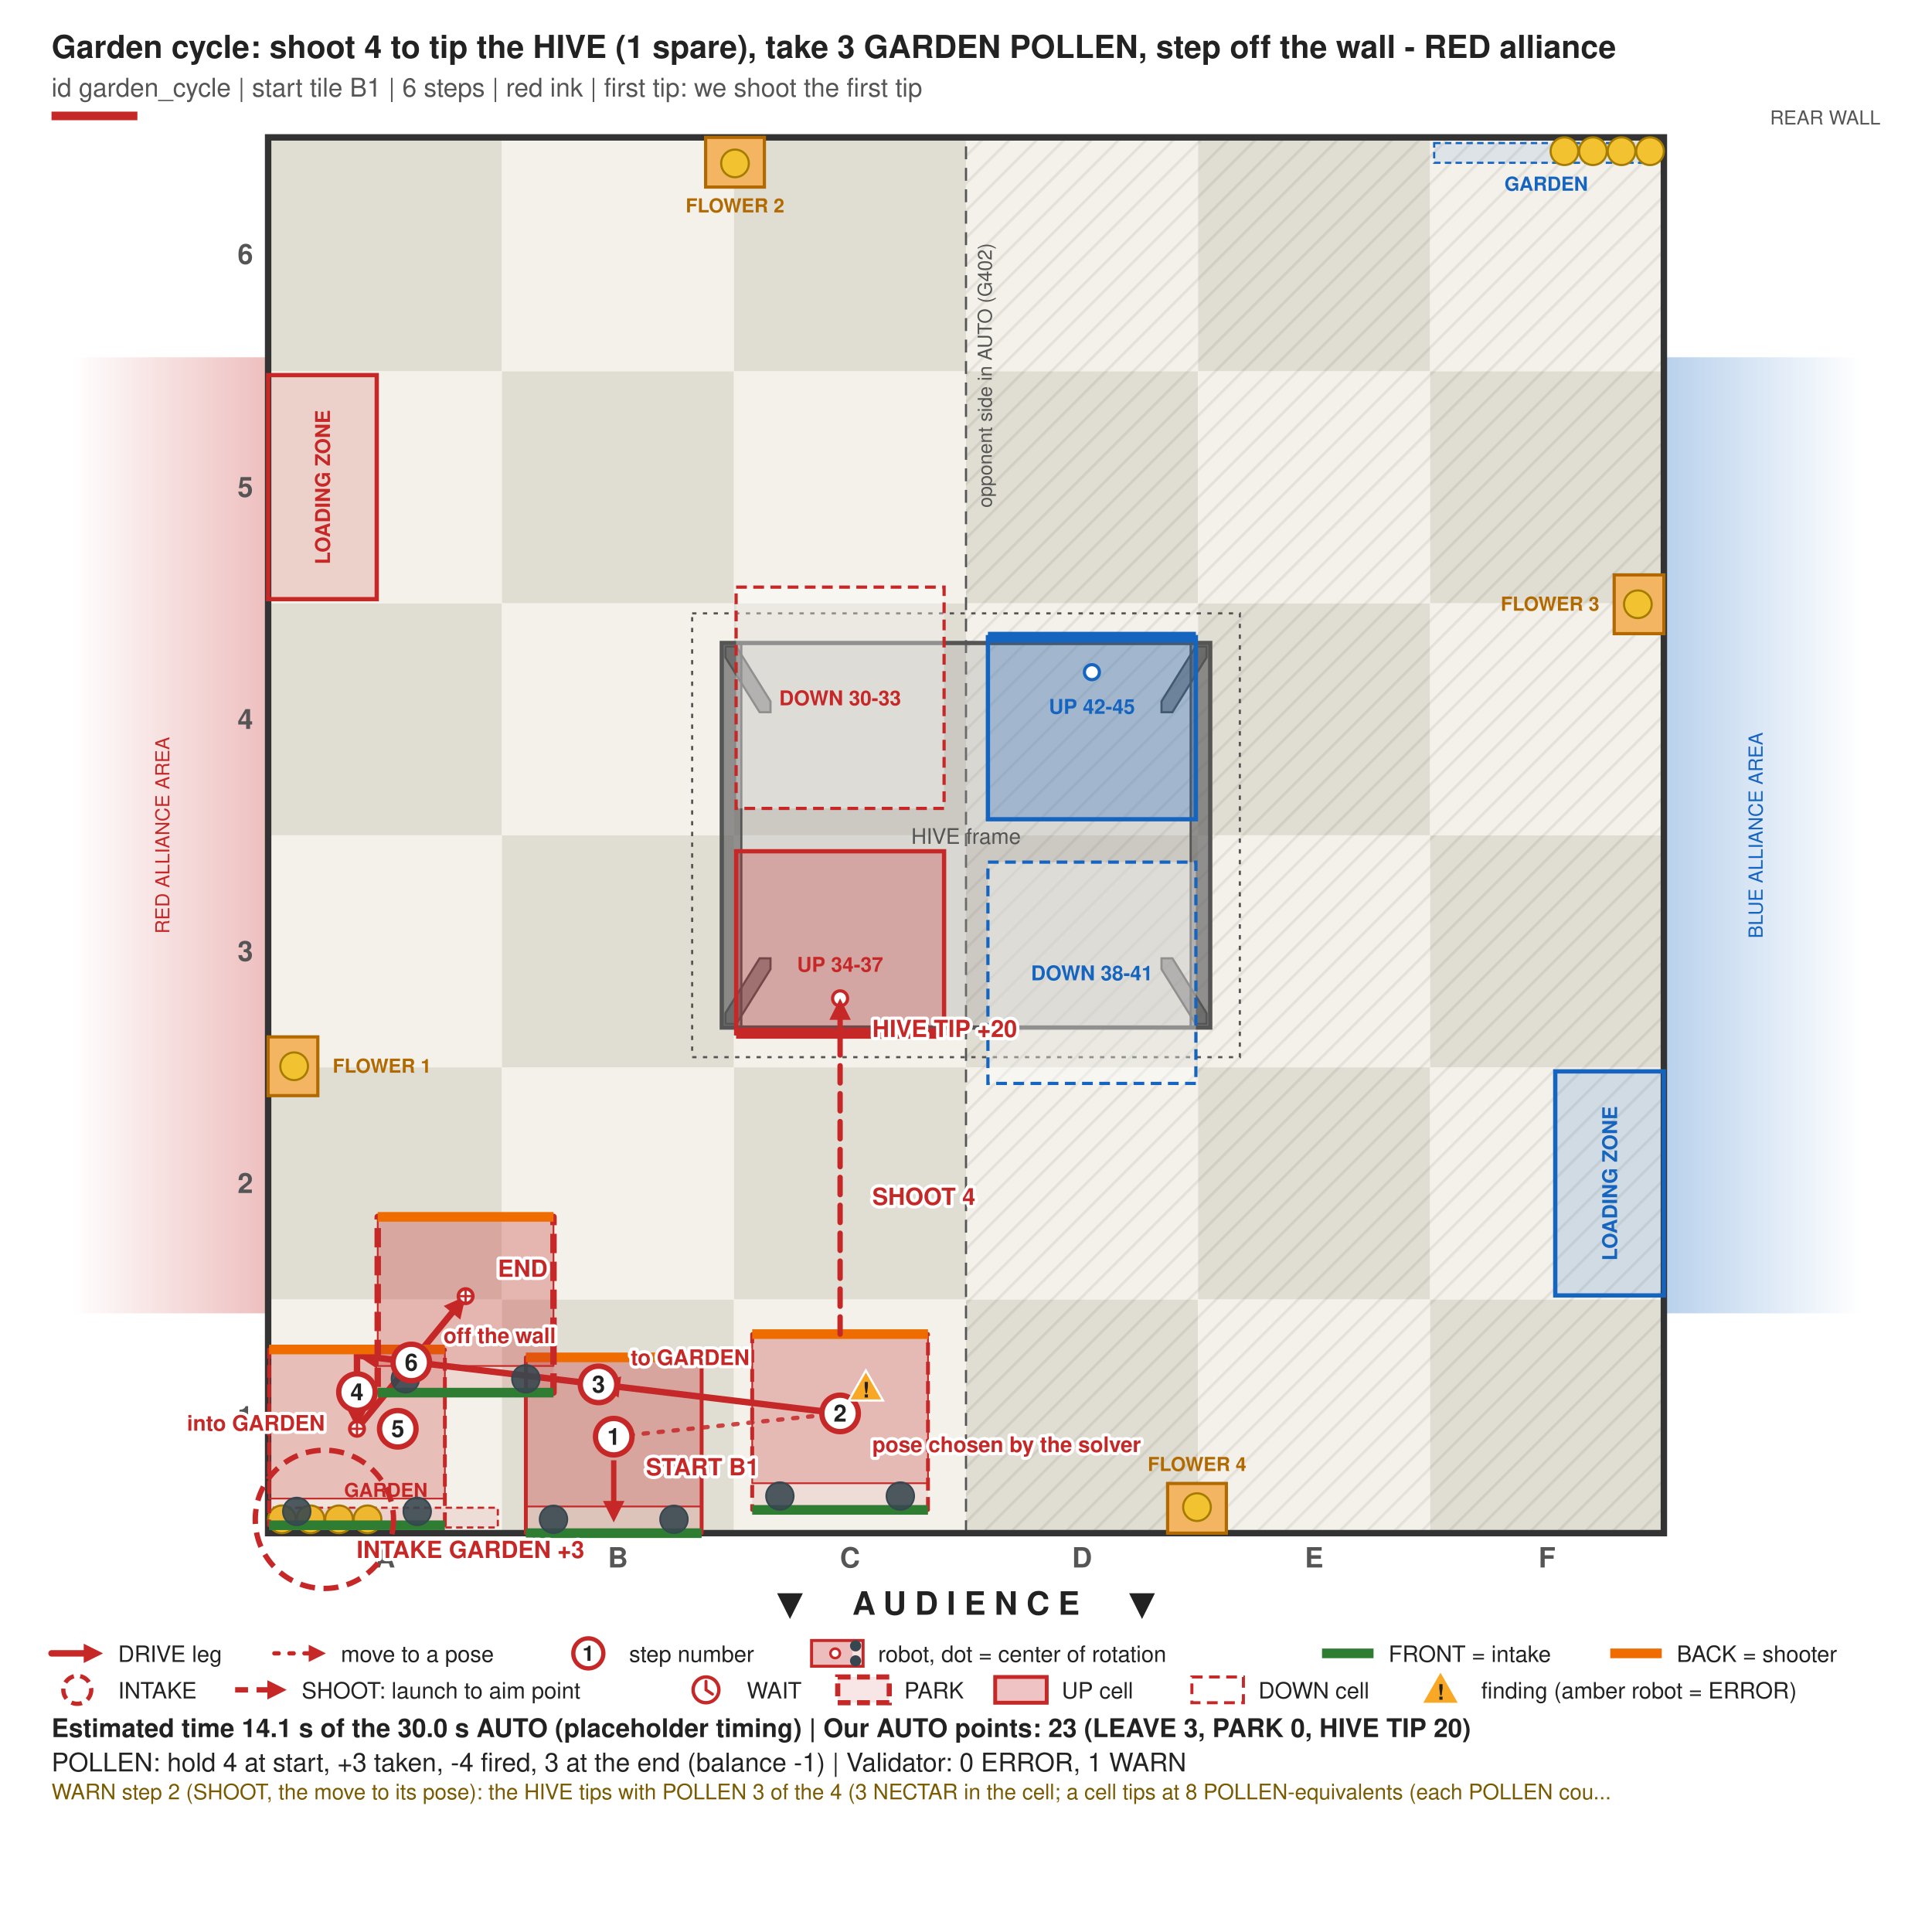
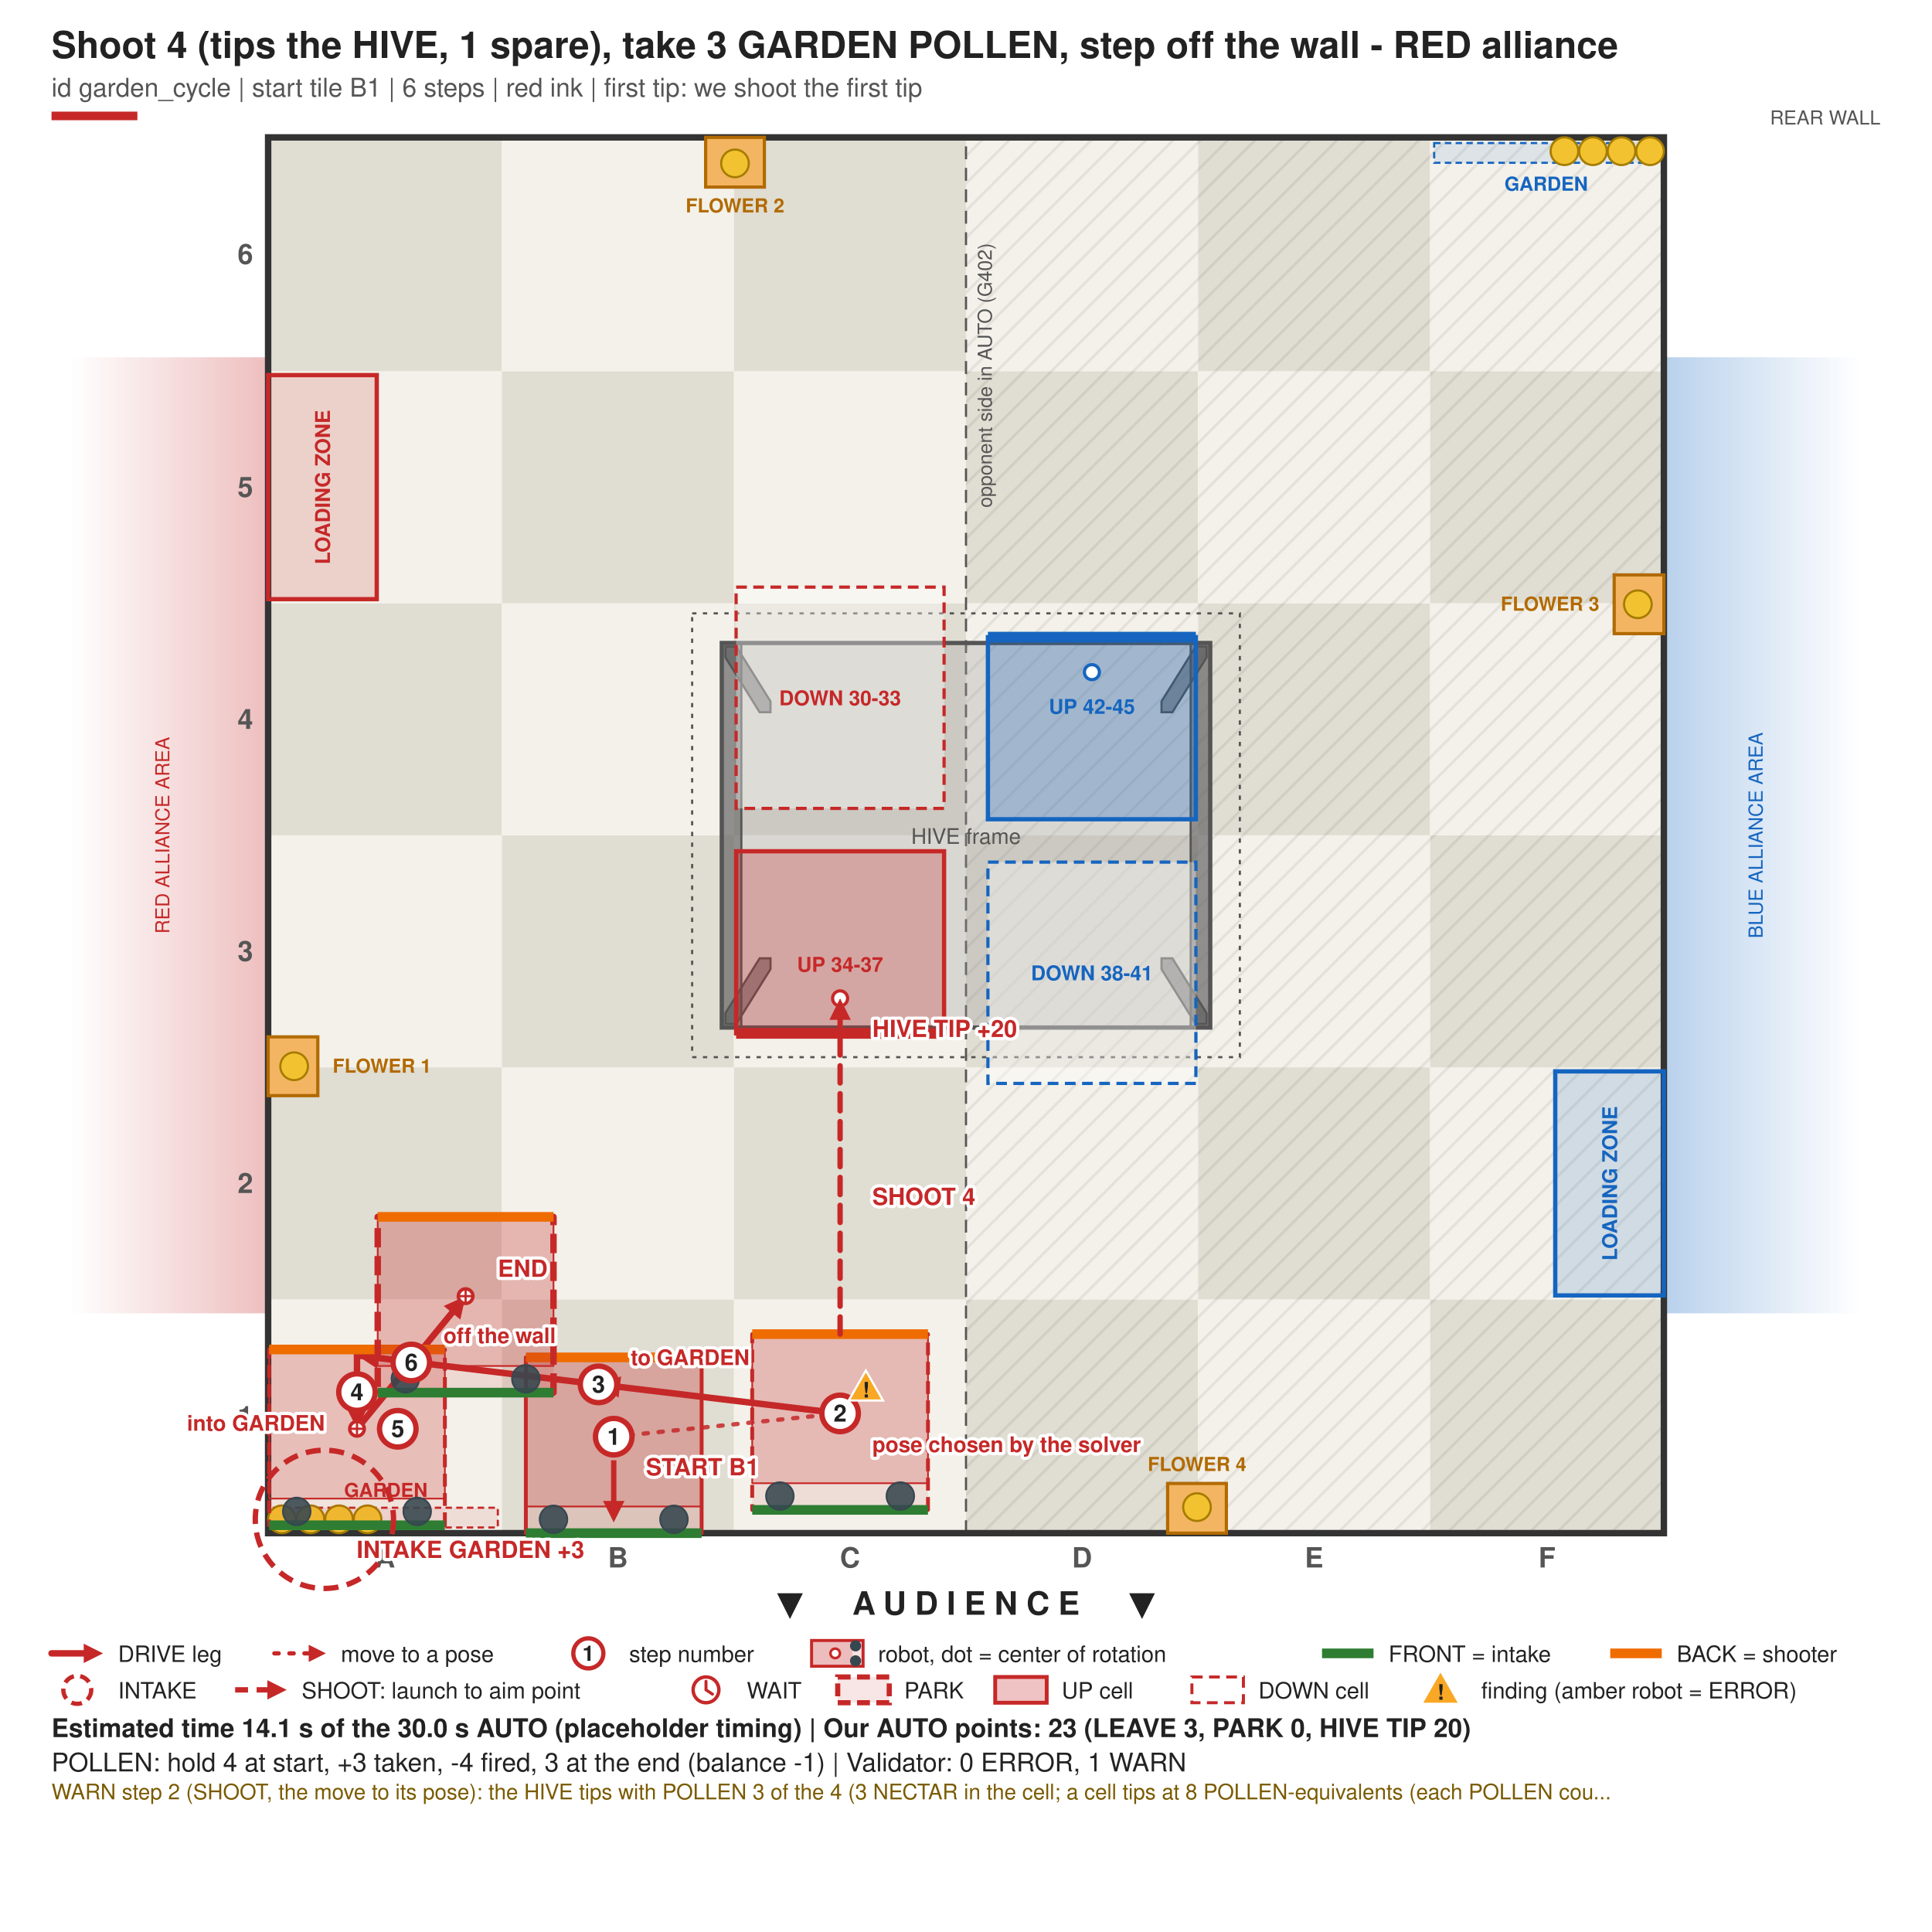
<svg xmlns="http://www.w3.org/2000/svg" viewBox="0 0 900 900" width="900" height="900" role="img" aria-labelledby="svg-title svg-desc" font-family="Helvetica, Arial, sans-serif">
  <defs>
    <linearGradient id="area-red" x1="1" y1="0" x2="0" y2="0">
      <stop offset="0" stop-color="#c62828" stop-opacity="0.30" />
      <stop offset="1" stop-color="#c62828" stop-opacity="0" />
    </linearGradient>
    <linearGradient id="area-blue" x1="0" y1="0" x2="1" y2="0">
      <stop offset="0" stop-color="#1565c0" stop-opacity="0.30" />
      <stop offset="1" stop-color="#1565c0" stop-opacity="0" />
    </linearGradient>
    <pattern id="opponent-hatch" width="9" height="9" patternUnits="userSpaceOnUse" patternTransform="rotate(45)">
      <line x1="0" y1="0" x2="0" y2="9" stroke="#000000" stroke-opacity="0.07" stroke-width="2.5" />
    </pattern>
  </defs>
  <rect id="background" x="0" y="0" width="900" height="900" fill="#ffffff" />
-   <text id="title" x="24" y="27" font-size="14.77" font-weight="bold" fill="#222222">Garden cycle: shoot 4 to tip the HIVE (1 spare), take 3 GARDEN POLLEN, step off the wall - RED alliance</text>
+   <text id="title" x="24" y="27" font-size="17.29" font-weight="bold" fill="#222222">Shoot 4 (tips the HIVE, 1 spare), take 3 GARDEN POLLEN, step off the wall - RED alliance</text>
  <text id="subtitle" x="24" y="45" font-size="12" fill="#555555">id garden_cycle  |  start tile B1  |  6 steps  |  red ink  |  first tip: we shoot the first tip</text>
  <rect x="24" y="52" width="40" height="4" fill="#c62828" />
  <g id="field">
    <rect class="alliance-area" data-alliance="RED" x="32.9" y="166.43" width="92" height="445.37" fill="url(#area-red)" />
    <rect class="alliance-area" data-alliance="BLUE" x="775.1" y="166.43" width="92" height="445.37" fill="url(#area-blue)" />
    <text x="78.9" y="389.12" font-size="9" fill="#c62828" text-anchor="middle" transform="rotate(-90 78.9 389.12)">RED ALLIANCE AREA</text>
    <text x="821.1" y="389.12" font-size="9" fill="#1565c0" text-anchor="middle" transform="rotate(-90 821.1 389.12)">BLUE ALLIANCE AREA</text>
    <rect class="tile" data-tile="A1" x="124.9" y="605.3" width="108.9" height="108.9" fill="#f3f1ea" />
    <rect class="tile" data-tile="A2" x="124.9" y="497.2" width="108.9" height="108.1" fill="#e0ddd2" />
    <rect class="tile" data-tile="A3" x="124.9" y="389.1" width="108.9" height="108.1" fill="#f3f1ea" />
    <rect class="tile" data-tile="A4" x="124.9" y="281" width="108.9" height="108.1" fill="#e0ddd2" />
    <rect class="tile" data-tile="A5" x="124.9" y="172.9" width="108.9" height="108.1" fill="#f3f1ea" />
    <rect class="tile" data-tile="A6" x="124.9" y="64" width="108.9" height="108.9" fill="#e0ddd2" />
    <rect class="tile" data-tile="B1" x="233.8" y="605.3" width="108.1" height="108.9" fill="#e0ddd2" />
    <rect class="tile" data-tile="B2" x="233.8" y="497.2" width="108.1" height="108.1" fill="#f3f1ea" />
    <rect class="tile" data-tile="B3" x="233.8" y="389.1" width="108.1" height="108.1" fill="#e0ddd2" />
    <rect class="tile" data-tile="B4" x="233.8" y="281" width="108.1" height="108.1" fill="#f3f1ea" />
    <rect class="tile" data-tile="B5" x="233.8" y="172.9" width="108.1" height="108.1" fill="#e0ddd2" />
    <rect class="tile" data-tile="B6" x="233.8" y="64" width="108.1" height="108.9" fill="#f3f1ea" />
    <rect class="tile" data-tile="C1" x="341.9" y="605.3" width="108.1" height="108.9" fill="#f3f1ea" />
    <rect class="tile" data-tile="C2" x="341.9" y="497.2" width="108.1" height="108.1" fill="#e0ddd2" />
    <rect class="tile" data-tile="C3" x="341.9" y="389.1" width="108.1" height="108.1" fill="#f3f1ea" />
    <rect class="tile" data-tile="C4" x="341.9" y="281" width="108.1" height="108.1" fill="#e0ddd2" />
    <rect class="tile" data-tile="C5" x="341.9" y="172.9" width="108.1" height="108.1" fill="#f3f1ea" />
    <rect class="tile" data-tile="C6" x="341.9" y="64" width="108.1" height="108.9" fill="#e0ddd2" />
    <rect class="tile" data-tile="D1" x="450" y="605.3" width="108.1" height="108.9" fill="#e0ddd2" />
    <rect class="tile" data-tile="D2" x="450" y="497.2" width="108.1" height="108.1" fill="#f3f1ea" />
    <rect class="tile" data-tile="D3" x="450" y="389.1" width="108.1" height="108.1" fill="#e0ddd2" />
    <rect class="tile" data-tile="D4" x="450" y="281" width="108.1" height="108.1" fill="#f3f1ea" />
    <rect class="tile" data-tile="D5" x="450" y="172.9" width="108.1" height="108.1" fill="#e0ddd2" />
    <rect class="tile" data-tile="D6" x="450" y="64" width="108.1" height="108.9" fill="#f3f1ea" />
    <rect class="tile" data-tile="E1" x="558.1" y="605.3" width="108.1" height="108.9" fill="#f3f1ea" />
    <rect class="tile" data-tile="E2" x="558.1" y="497.2" width="108.1" height="108.1" fill="#e0ddd2" />
    <rect class="tile" data-tile="E3" x="558.1" y="389.1" width="108.1" height="108.1" fill="#f3f1ea" />
    <rect class="tile" data-tile="E4" x="558.1" y="281" width="108.1" height="108.1" fill="#e0ddd2" />
    <rect class="tile" data-tile="E5" x="558.1" y="172.9" width="108.1" height="108.1" fill="#f3f1ea" />
    <rect class="tile" data-tile="E6" x="558.1" y="64" width="108.1" height="108.9" fill="#e0ddd2" />
    <rect class="tile" data-tile="F1" x="666.2" y="605.3" width="108.9" height="108.9" fill="#e0ddd2" />
    <rect class="tile" data-tile="F2" x="666.2" y="497.2" width="108.9" height="108.1" fill="#f3f1ea" />
    <rect class="tile" data-tile="F3" x="666.2" y="389.1" width="108.9" height="108.1" fill="#e0ddd2" />
    <rect class="tile" data-tile="F4" x="666.2" y="281" width="108.9" height="108.1" fill="#f3f1ea" />
    <rect class="tile" data-tile="F5" x="666.2" y="172.9" width="108.9" height="108.1" fill="#e0ddd2" />
    <rect class="tile" data-tile="F6" x="666.2" y="64" width="108.9" height="108.9" fill="#f3f1ea" />
    <rect id="opponent-side" x="450" y="64" width="325.1" height="650.2" fill="url(#opponent-hatch)" />
    <line id="side-line" x1="450" y1="714.2" x2="450" y2="64" stroke="#555555" stroke-width="1" stroke-dasharray="6 4" />
    <text id="opponent-label" x="462" y="174.86" font-size="9" fill="#555555" text-anchor="middle" transform="rotate(-90 462 174.86)">opponent side in AUTO (G402)</text>
    <text class="tile-label" x="179.35" y="730.2" font-size="13" font-weight="bold" text-anchor="middle" fill="#555555">A</text>
    <text class="tile-label" x="287.85" y="730.2" font-size="13" font-weight="bold" text-anchor="middle" fill="#555555">B</text>
    <text class="tile-label" x="395.95" y="730.2" font-size="13" font-weight="bold" text-anchor="middle" fill="#555555">C</text>
    <text class="tile-label" x="504.05" y="730.2" font-size="13" font-weight="bold" text-anchor="middle" fill="#555555">D</text>
    <text class="tile-label" x="612.15" y="730.2" font-size="13" font-weight="bold" text-anchor="middle" fill="#555555">E</text>
    <text class="tile-label" x="720.65" y="730.2" font-size="13" font-weight="bold" text-anchor="middle" fill="#555555">F</text>
    <text class="tile-label" x="117.9" y="664.25" font-size="13" font-weight="bold" text-anchor="end" fill="#555555">1</text>
    <text class="tile-label" x="117.9" y="555.75" font-size="13" font-weight="bold" text-anchor="end" fill="#555555">2</text>
    <text class="tile-label" x="117.9" y="447.65" font-size="13" font-weight="bold" text-anchor="end" fill="#555555">3</text>
    <text class="tile-label" x="117.9" y="339.55" font-size="13" font-weight="bold" text-anchor="end" fill="#555555">4</text>
    <text class="tile-label" x="117.9" y="231.45" font-size="13" font-weight="bold" text-anchor="end" fill="#555555">5</text>
    <text class="tile-label" x="117.9" y="122.95" font-size="13" font-weight="bold" text-anchor="end" fill="#555555">6</text>
    <rect id="field-border" x="124.9" y="64" width="650.2" height="650.2" fill="none" stroke="#333333" stroke-width="3" />
  </g>
  <g id="structures">
    <rect id="hive-frame" x="336.23" y="299.53" width="227.54" height="179.14" fill="#9a9a9a" fill-opacity="0.30" stroke="#555555" stroke-width="2" />
    <rect id="hive-keepout" x="322.43" y="285.73" width="255.14" height="206.74" fill="none" stroke="#555555" stroke-width="1" stroke-dasharray="2 3" />
    <g id="hive-solid">
      <polygon class="hive-foot" points="336.23,478.67 345.35,478.67 345.35,299.53 336.23,299.53" fill="#555555" fill-opacity="0.55" stroke="#555555" stroke-width="1" />
      <polygon class="hive-foot" points="554.65,478.67 563.77,478.67 563.77,299.53 554.65,299.53" fill="#555555" fill-opacity="0.55" stroke="#555555" stroke-width="1" />
      <polygon class="hive-foot" points="337.94,477.01 343,477.01 358.92,451.48 358.92,446.42 353.86,446.42 337.94,471.95" fill="#555555" fill-opacity="0.55" stroke="#555555" stroke-width="1" />
      <polygon class="hive-foot" points="337.94,306.25 353.86,331.78 358.92,331.78 358.92,326.72 343,301.19 337.94,301.19" fill="#555555" fill-opacity="0.55" stroke="#555555" stroke-width="1" />
      <polygon class="hive-foot" points="541.08,451.48 557,477.01 562.06,477.01 562.06,471.95 546.14,446.42 541.08,446.42" fill="#555555" fill-opacity="0.55" stroke="#555555" stroke-width="1" />
      <polygon class="hive-foot" points="541.08,331.78 546.14,331.78 562.06,306.25 562.06,301.19 557,301.19 541.08,326.72" fill="#555555" fill-opacity="0.55" stroke="#555555" stroke-width="1" />
    </g>
    <text x="450" y="393.1" font-size="10" fill="#555555" text-anchor="middle">HIVE frame</text>
    <g class="hive" data-alliance="RED">
      <g class="cell cell-down" data-alliance="RED" data-side="REAR">
        <rect x="342.91" y="273.5" width="96.88" height="103.09" fill="#ffffff" fill-opacity="0.35" stroke="#c62828" stroke-width="1.5" stroke-dasharray="5 3" />
        <text x="391.35" y="328.55" font-size="9.5" font-weight="bold" fill="#c62828" text-anchor="middle">DOWN 30-33</text>
      </g>
      <g class="cell cell-up" data-alliance="RED" data-side="AUDIENCE">
        <rect x="342.91" y="396.55" width="96.88" height="84.82" fill="#c62828" fill-opacity="0.28" stroke="#c62828" stroke-width="2" />
        <line class="cell-opening" x1="342.91" y1="481.38" x2="439.79" y2="481.38" stroke="#c62828" stroke-width="5" />
        <circle class="aim-point" cx="391.35" cy="465.08" r="3.5" fill="#ffffff" stroke="#c62828" stroke-width="1.5" />
        <text x="391.35" y="452.68" font-size="9.5" font-weight="bold" fill="#c62828" text-anchor="middle">UP 34-37</text>
      </g>
    </g>
    <g class="hive" data-alliance="BLUE">
      <g class="cell cell-down" data-alliance="BLUE" data-side="AUDIENCE">
        <rect x="460.21" y="401.61" width="96.88" height="103.09" fill="#ffffff" fill-opacity="0.35" stroke="#1565c0" stroke-width="1.5" stroke-dasharray="5 3" />
        <text x="508.65" y="456.66" font-size="9.5" font-weight="bold" fill="#1565c0" text-anchor="middle">DOWN 38-41</text>
      </g>
      <g class="cell cell-up" data-alliance="BLUE" data-side="REAR">
        <rect x="460.21" y="296.82" width="96.88" height="84.82" fill="#1565c0" fill-opacity="0.28" stroke="#1565c0" stroke-width="2" />
        <line class="cell-opening" x1="460.21" y1="296.82" x2="557.09" y2="296.82" stroke="#1565c0" stroke-width="5" />
        <circle class="aim-point" cx="508.65" cy="313.12" r="3.5" fill="#ffffff" stroke="#1565c0" stroke-width="1.5" />
        <text x="508.65" y="332.52" font-size="9.5" font-weight="bold" fill="#1565c0" text-anchor="middle">UP 42-45</text>
      </g>
    </g>
    <g class="flower" data-flower="1">
      <rect x="124.9" y="483.02" width="23.15" height="27.37" fill="#f3b562" stroke="#b26a00" stroke-width="1.5" />
      <circle cx="137.02" cy="496.71" r="6.44" fill="#f2c230" stroke="#a67c00" stroke-width="1" />
      <text x="154.95" y="499.71" font-size="9" fill="#b26a00" font-weight="bold" text-anchor="start">FLOWER 1</text>
    </g>
    <g class="flower" data-flower="2">
      <rect x="328.71" y="64" width="27.37" height="23.15" fill="#f3b562" stroke="#b26a00" stroke-width="1.5" />
      <circle cx="342.39" cy="76.12" r="6.44" fill="#f2c230" stroke="#a67c00" stroke-width="1" />
      <text x="342.39" y="98.95" font-size="9" fill="#b26a00" font-weight="bold" text-anchor="middle">FLOWER 2</text>
    </g>
    <g class="flower" data-flower="3">
      <rect x="751.95" y="267.81" width="23.15" height="27.37" fill="#f3b562" stroke="#b26a00" stroke-width="1.5" />
      <circle cx="762.98" cy="281.49" r="6.44" fill="#f2c230" stroke="#a67c00" stroke-width="1" />
      <text x="745.05" y="284.49" font-size="9" fill="#b26a00" font-weight="bold" text-anchor="end">FLOWER 3</text>
    </g>
    <g class="flower" data-flower="4">
      <rect x="543.92" y="691.05" width="27.37" height="23.15" fill="#f3b562" stroke="#b26a00" stroke-width="1.5" />
      <circle cx="557.61" cy="702.08" r="6.44" fill="#f2c230" stroke="#a67c00" stroke-width="1" />
      <text x="557.61" y="685.25" font-size="9" fill="#b26a00" font-weight="bold" text-anchor="middle">FLOWER 4</text>
    </g>
    <g class="garden" data-alliance="RED">
      <rect x="127.54" y="702.36" width="104.37" height="9.2" fill="#c62828" fill-opacity="0.10" stroke="#c62828" stroke-width="1" stroke-dasharray="3 2" />
      <circle class="pollen" cx="131.34" cy="707.76" r="6.44" fill="#f2c230" stroke="#a67c00" stroke-width="1" />
      <circle class="pollen" cx="144.63" cy="707.76" r="6.44" fill="#f2c230" stroke="#a67c00" stroke-width="1" />
      <circle class="pollen" cx="157.93" cy="707.76" r="6.44" fill="#f2c230" stroke="#a67c00" stroke-width="1" />
      <circle class="pollen" cx="171.22" cy="707.76" r="6.44" fill="#f2c230" stroke="#a67c00" stroke-width="1" />
      <text x="179.73" y="697.36" font-size="9" fill="#c62828" text-anchor="middle" font-weight="bold">GARDEN</text>
    </g>
    <g class="loading-zone" data-alliance="RED">
      <rect x="124.9" y="174.74" width="50.6" height="104.37" fill="#c62828" fill-opacity="0.16" stroke="#c62828" stroke-width="2" />
      <text x="150.2" y="230.43" font-size="9.5" font-weight="bold" fill="#c62828" text-anchor="middle" transform="rotate(-90 150.2 226.93)">LOADING ZONE</text>
    </g>
    <g class="garden" data-alliance="BLUE">
      <rect x="668.09" y="66.64" width="104.37" height="9.2" fill="#1565c0" fill-opacity="0.10" stroke="#1565c0" stroke-width="1" stroke-dasharray="3 2" />
      <circle class="pollen" cx="768.66" cy="70.44" r="6.44" fill="#f2c230" stroke="#a67c00" stroke-width="1" />
      <circle class="pollen" cx="755.37" cy="70.44" r="6.44" fill="#f2c230" stroke="#a67c00" stroke-width="1" />
      <circle class="pollen" cx="742.07" cy="70.44" r="6.44" fill="#f2c230" stroke="#a67c00" stroke-width="1" />
      <circle class="pollen" cx="728.78" cy="70.44" r="6.44" fill="#f2c230" stroke="#a67c00" stroke-width="1" />
      <text x="720.27" y="88.84" font-size="9" fill="#1565c0" text-anchor="middle" font-weight="bold">GARDEN</text>
    </g>
    <g class="loading-zone" data-alliance="BLUE">
      <rect x="724.5" y="499.09" width="50.6" height="104.37" fill="#1565c0" fill-opacity="0.16" stroke="#1565c0" stroke-width="2" />
      <text x="749.8" y="554.77" font-size="9.5" font-weight="bold" fill="#1565c0" text-anchor="middle" transform="rotate(-90 749.8 551.27)">LOADING ZONE</text>
    </g>
    <text id="audience-label" x="450" y="752.2" font-size="15" font-weight="bold" letter-spacing="4" text-anchor="middle" fill="#222222">AUDIENCE</text>
    <polygon class="compass-arrow" points="362,742.2 374,742.2 368,754.2" fill="#222222" />
    <polygon class="compass-arrow" points="526,742.2 538,742.2 532,754.2" fill="#222222" />
    <text x="876" y="58" font-size="9" fill="#555555" text-anchor="end">REAR WALL</text>
  </g>
  <g id="route" data-ink="#c62828" data-alliance="RED" data-route="garden_cycle">
    <g class="approach" data-step="2">
      <line x1="285.9" y1="669.26" x2="391.35" y2="658.42" stroke="#c62828" stroke-width="2" stroke-dasharray="2 5" stroke-linecap="round" opacity="0.85" />
      <polygon class="arrowhead" points="391.35,658.42 383.8,663.22 382.98,655.26" fill="#c62828" />
    </g>
    <g class="drive-leg" data-step="3" data-mode="CONSTANT">
      <path class="leg" d="M 391.35 658.42 L 166.3 631.4" fill="none" stroke="#c62828" stroke-width="3" stroke-linecap="round" stroke-linejoin="round" />
      <polygon class="arrowhead" points="278.82,644.91 289.35,641.14 288.16,651.07" fill="#c62828" />
      <polygon class="arrowhead" points="166.3,631.4 176.82,627.63 175.63,637.56" fill="#c62828" />
    </g>
    <g class="drive-leg" data-step="4" data-mode="CONSTANT">
      <path class="leg" d="M 166.3 631.4 L 166.3 665.58" fill="none" stroke="#c62828" stroke-width="3" stroke-linecap="round" stroke-linejoin="round" />
      <polygon class="arrowhead" points="166.3,665.58 161.3,655.58 171.3,655.58" fill="#c62828" />
    </g>
    <g class="drive-leg" data-step="6" data-mode="CONSTANT">
      <path class="leg" d="M 166.3 665.58 L 216.9 603.8" fill="none" stroke="#c62828" stroke-width="3" stroke-linecap="round" stroke-linejoin="round" />
      <polygon class="arrowhead" points="216.9,603.8 214.43,614.71 206.7,608.37" fill="#c62828" />
    </g>
    <g id="start-footprint" class="footprint start" data-step="1">
      <polygon class="outline" points="326.84,714.2 326.84,632.32 244.96,632.32 244.96,714.2" fill="#c62828" fill-opacity="0.14" stroke="#c62828" stroke-width="1.8" stroke-linejoin="round" />
      <polygon class="chassis" points="326.84,701.78 326.84,632.32 244.96,632.32 244.96,701.78" fill="#c62828" fill-opacity="0.2" stroke="#c62828" stroke-width="0.8" stroke-linejoin="round" />
      <line class="front-edge" x1="326.84" y1="714.2" x2="244.96" y2="714.2" stroke="#2e7d32" stroke-width="4.5" />
      <line class="back-edge" x1="326.84" y1="632.32" x2="244.96" y2="632.32" stroke="#ef6c00" stroke-width="4.5" />
      <circle class="wheel" data-wheel="LEFT" cx="313.96" cy="707.76" r="6.44" fill="#37474f" fill-opacity="0.88" stroke="#37474f" stroke-width="0.8" />
      <circle class="wheel" data-wheel="RIGHT" cx="257.84" cy="707.76" r="6.44" fill="#37474f" fill-opacity="0.88" stroke="#37474f" stroke-width="0.8" />
      <g class="pose-point" data-x="35" data-y="9.77">
        <circle cx="285.9" cy="669.26" r="3.4" fill="#ffffff" fill-opacity="0.92" stroke="#c62828" stroke-width="1.6" />
        <line x1="282.5" y1="669.26" x2="289.3" y2="669.26" stroke="#c62828" stroke-width="1" />
        <line x1="285.9" y1="665.86" x2="285.9" y2="672.66" stroke="#c62828" stroke-width="1" />
      </g>
      <line class="heading-arrow" x1="285.9" y1="680.26" x2="285.9" y2="701.2" stroke="#c62828" stroke-width="2.5" />
      <polygon class="arrowhead" points="285.9,709.2 280.9,699.2 290.9,699.2" fill="#c62828" />
    </g>
    <g class="shoot-pose" data-step="2" data-nominal="true">
      <polygon class="outline" points="432.29,703.36 432.29,621.48 350.41,621.48 350.41,703.36" fill="#c62828" fill-opacity="0.1" stroke="#c62828" stroke-width="1.8" stroke-dasharray="6 3" stroke-linejoin="round" />
      <polygon class="chassis" points="432.29,690.94 432.29,621.48 350.41,621.48 350.41,690.94" fill="#c62828" fill-opacity="0.2" stroke="#c62828" stroke-width="0.8" stroke-linejoin="round" />
      <line class="front-edge" x1="432.29" y1="703.36" x2="350.41" y2="703.36" stroke="#2e7d32" stroke-width="4.5" />
      <line class="back-edge" x1="432.29" y1="621.48" x2="350.41" y2="621.48" stroke="#ef6c00" stroke-width="4.5" />
      <circle class="wheel" data-wheel="LEFT" cx="419.41" cy="696.92" r="6.44" fill="#37474f" fill-opacity="0.88" stroke="#37474f" stroke-width="0.8" />
      <circle class="wheel" data-wheel="RIGHT" cx="363.29" cy="696.92" r="6.44" fill="#37474f" fill-opacity="0.88" stroke="#37474f" stroke-width="0.8" />
      <g class="pose-point" data-x="57.92" data-y="12.13">
        <circle cx="391.35" cy="658.42" r="3.4" fill="#ffffff" fill-opacity="0.92" stroke="#c62828" stroke-width="1.6" />
        <line x1="387.95" y1="658.42" x2="394.75" y2="658.42" stroke="#c62828" stroke-width="1" />
        <line x1="391.35" y1="655.02" x2="391.35" y2="661.82" stroke="#c62828" stroke-width="1" />
      </g>
      <line class="shot" x1="391.35" y1="621.48" x2="391.35" y2="474.08" stroke="#c62828" stroke-width="2.5" stroke-dasharray="8 5" stroke-linecap="round" />
      <polygon class="arrowhead" points="391.35,465.08 396.35,475.08 386.35,475.08" fill="#c62828" />
    </g>
    <g class="intake" data-step="5" data-source="GARDEN">
      <polygon class="outline" points="207.24,710.52 207.24,628.64 125.36,628.64 125.36,710.52" fill="#c62828" fill-opacity="0.07" stroke="#c62828" stroke-width="1.8" stroke-dasharray="6 3" stroke-linejoin="round" />
      <polygon class="chassis" points="207.24,698.1 207.24,628.64 125.36,628.64 125.36,698.1" fill="#c62828" fill-opacity="0.2" stroke="#c62828" stroke-width="0.8" stroke-linejoin="round" />
      <line class="front-edge" x1="207.24" y1="710.52" x2="125.36" y2="710.52" stroke="#2e7d32" stroke-width="4.5" />
      <line class="back-edge" x1="207.24" y1="628.64" x2="125.36" y2="628.64" stroke="#ef6c00" stroke-width="4.5" />
      <circle class="wheel" data-wheel="LEFT" cx="194.36" cy="704.08" r="6.44" fill="#37474f" fill-opacity="0.88" stroke="#37474f" stroke-width="0.8" />
      <circle class="wheel" data-wheel="RIGHT" cx="138.24" cy="704.08" r="6.44" fill="#37474f" fill-opacity="0.88" stroke="#37474f" stroke-width="0.8" />
      <g class="pose-point" data-x="9" data-y="10.57">
        <circle cx="166.3" cy="665.58" r="3.4" fill="#ffffff" fill-opacity="0.92" stroke="#c62828" stroke-width="1.6" />
        <line x1="162.9" y1="665.58" x2="169.7" y2="665.58" stroke="#c62828" stroke-width="1" />
        <line x1="166.3" y1="662.18" x2="166.3" y2="668.98" stroke="#c62828" stroke-width="1" />
      </g>
      <circle class="intake-ring" cx="151.12" cy="707.76" r="32.2" fill="none" stroke="#c62828" stroke-width="2.5" stroke-dasharray="7 4" />
    </g>
    <g class="end-outline" data-step="6">
      <polygon class="outline" points="257.84,648.74 257.84,566.86 175.96,566.86 175.96,648.74" fill="#c62828" fill-opacity="0.12" stroke="#c62828" stroke-width="3" stroke-dasharray="9 4" stroke-linejoin="round" />
      <polygon class="chassis" points="257.84,636.32 257.84,566.86 175.96,566.86 175.96,636.32" fill="#c62828" fill-opacity="0.2" stroke="#c62828" stroke-width="0.8" stroke-linejoin="round" />
      <line class="front-edge" x1="257.84" y1="648.74" x2="175.96" y2="648.74" stroke="#2e7d32" stroke-width="4.5" />
      <line class="back-edge" x1="257.84" y1="566.86" x2="175.96" y2="566.86" stroke="#ef6c00" stroke-width="4.5" />
      <circle class="wheel" data-wheel="LEFT" cx="244.96" cy="642.3" r="6.44" fill="#37474f" fill-opacity="0.88" stroke="#37474f" stroke-width="0.8" />
      <circle class="wheel" data-wheel="RIGHT" cx="188.84" cy="642.3" r="6.44" fill="#37474f" fill-opacity="0.88" stroke="#37474f" stroke-width="0.8" />
      <g class="pose-point" data-x="20" data-y="24">
        <circle cx="216.9" cy="603.8" r="3.4" fill="#ffffff" fill-opacity="0.92" stroke="#c62828" stroke-width="1.6" />
        <line x1="213.5" y1="603.8" x2="220.3" y2="603.8" stroke="#c62828" stroke-width="1" />
        <line x1="216.9" y1="600.4" x2="216.9" y2="607.2" stroke="#c62828" stroke-width="1" />
      </g>
    </g>
    <g id="badges">
      <g class="badge" data-step="1" data-kind="START">
        <circle cx="285.9" cy="669.26" r="8.5" fill="#ffffff" stroke="#c62828" stroke-width="2.5" />
        <text x="285.9" y="673.06" font-size="11" font-weight="bold" text-anchor="middle" fill="#222222">1</text>
      </g>
      <g class="badge" data-step="2" data-kind="SHOOT">
        <circle cx="391.35" cy="658.42" r="8.5" fill="#ffffff" stroke="#c62828" stroke-width="2.5" />
        <text x="391.35" y="662.22" font-size="11" font-weight="bold" text-anchor="middle" fill="#222222">2</text>
      </g>
      <g class="badge" data-step="3" data-kind="DRIVE">
        <circle cx="278.82" cy="644.91" r="8.5" fill="#ffffff" stroke="#c62828" stroke-width="2.5" />
        <text x="278.82" y="648.71" font-size="11" font-weight="bold" text-anchor="middle" fill="#222222">3</text>
      </g>
      <g class="badge" data-step="4" data-kind="DRIVE">
        <circle cx="166.3" cy="648.49" r="8.5" fill="#ffffff" stroke="#c62828" stroke-width="2.5" />
        <text x="166.3" y="652.29" font-size="11" font-weight="bold" text-anchor="middle" fill="#222222">4</text>
      </g>
      <g class="badge" data-step="5" data-kind="INTAKE">
        <circle cx="185.3" cy="665.58" r="8.5" fill="#ffffff" stroke="#c62828" stroke-width="2.5" />
        <text x="185.3" y="669.38" font-size="11" font-weight="bold" text-anchor="middle" fill="#222222">5</text>
      </g>
      <g class="badge" data-step="6" data-kind="DRIVE">
        <circle cx="191.6" cy="634.69" r="8.5" fill="#ffffff" stroke="#c62828" stroke-width="2.5" />
        <text x="191.6" y="638.49" font-size="11" font-weight="bold" text-anchor="middle" fill="#222222">6</text>
      </g>
    </g>
    <g id="step-labels">
      <text class="step-label" x="300.9" y="687.26" font-size="11" font-weight="bold" fill="#c62828" text-anchor="start" stroke="#ffffff" stroke-width="3" stroke-linejoin="round" paint-order="stroke">START B1</text>
      <text class="step-label" x="406.35" y="561.28" font-size="11" font-weight="bold" fill="#c62828" text-anchor="start" stroke="#ffffff" stroke-width="3" stroke-linejoin="round" paint-order="stroke">SHOOT 4</text>
      <text class="step-label" x="406.35" y="676.42" font-size="10" font-weight="bold" fill="#c62828" text-anchor="start" stroke="#ffffff" stroke-width="3" stroke-linejoin="round" paint-order="stroke">pose chosen by the solver</text>
      <text class="step-label" x="406.35" y="483.08" font-size="11" font-weight="bold" fill="#c62828" text-anchor="start" stroke="#ffffff" stroke-width="3" stroke-linejoin="round" paint-order="stroke">HIVE TIP +20</text>
      <text class="step-label" x="293.82" y="635.91" font-size="10" font-weight="bold" fill="#c62828" text-anchor="start" stroke="#ffffff" stroke-width="3" stroke-linejoin="round" paint-order="stroke">to GARDEN</text>
      <text class="step-label" x="151.3" y="666.49" font-size="10" font-weight="bold" fill="#c62828" text-anchor="end" stroke="#ffffff" stroke-width="3" stroke-linejoin="round" paint-order="stroke">into GARDEN</text>
      <text class="step-label" x="166.12" y="725.76" font-size="11" font-weight="bold" fill="#c62828" text-anchor="start" stroke="#ffffff" stroke-width="3" stroke-linejoin="round" paint-order="stroke">INTAKE GARDEN +3</text>
      <text class="step-label" x="206.6" y="625.69" font-size="10" font-weight="bold" fill="#c62828" text-anchor="start" stroke="#ffffff" stroke-width="3" stroke-linejoin="round" paint-order="stroke">off the wall</text>
      <text class="step-label" x="231.9" y="594.8" font-size="11" font-weight="bold" fill="#c62828" text-anchor="start" stroke="#ffffff" stroke-width="3" stroke-linejoin="round" paint-order="stroke">END</text>
    </g>
    <g id="issue-marks">
      <g class="issue-mark" data-step="2" data-severity="WARN">
        <polygon points="403.35,638.42 411.35,652.42 395.35,652.42" fill="#f9a825" stroke="#ffffff" stroke-width="1" />
        <text x="403.35" y="651.02" font-size="10" font-weight="bold" text-anchor="middle" fill="#222222">!</text>
      </g>
    </g>
  </g>
  <g id="legend">
    <g class="legend-item" data-icon="drive">
      <line x1="24" y1="770.2" x2="40" y2="770.2" stroke="#c62828" stroke-width="3" stroke-linecap="round" />
      <polygon class="arrowhead" points="48,770.2 39,774.7 39,765.7" fill="#c62828" />
      <text x="55" y="774.2" font-size="10.5" fill="#222222">DRIVE leg</text>
    </g>
    <g class="legend-item" data-icon="approach">
      <line x1="127.81" y1="770.2" x2="143.81" y2="770.2" stroke="#c62828" stroke-width="2" stroke-dasharray="2 5" stroke-linecap="round" />
      <polygon class="arrowhead" points="151.81,770.2 143.81,774.2 143.81,766.2" fill="#c62828" />
      <text x="158.81" y="774.2" font-size="10.5" fill="#222222">move to a pose</text>
    </g>
    <g class="legend-item" data-icon="badge">
      <circle cx="274.07" cy="770.2" r="7" fill="#ffffff" stroke="#c62828" stroke-width="2" />
      <text x="274.07" y="773.7" font-size="10" font-weight="bold" text-anchor="middle" fill="#222222">1</text>
      <text x="293.07" y="774.2" font-size="10.5" fill="#222222">step number</text>
    </g>
    <g class="legend-item" data-icon="robot">
      <rect x="378.06" y="764.2" width="24" height="12" fill="#c62828" fill-opacity="0.14" stroke="#c62828" stroke-width="1.4" />
      <rect x="378.06" y="764.2" width="19" height="12" fill="#c62828" fill-opacity="0.2" />
      <circle cx="398.56" cy="766.7" r="2.6" fill="#37474f" />
      <circle cx="398.56" cy="773.7" r="2.6" fill="#37474f" />
      <circle cx="389.06" cy="770.2" r="2.2" fill="#ffffff" stroke="#c62828" stroke-width="1.2" />
      <text x="409.06" y="774.2" font-size="10.5" fill="#222222">robot, dot = center of rotation</text>
    </g>
    <g class="legend-item" data-icon="front">
      <line x1="615.85" y1="770.2" x2="639.85" y2="770.2" stroke="#2e7d32" stroke-width="4.5" />
      <text x="646.85" y="774.2" font-size="10.5" fill="#222222">FRONT = intake</text>
    </g>
    <g class="legend-item" data-icon="back">
      <line x1="750.11" y1="770.2" x2="774.11" y2="770.2" stroke="#ef6c00" stroke-width="4.5" />
      <text x="781.11" y="774.2" font-size="10.5" fill="#222222">BACK = shooter</text>
    </g>
    <g class="legend-item" data-icon="intake">
      <circle cx="36" cy="787.2" r="6.5" fill="none" stroke="#c62828" stroke-width="2" stroke-dasharray="5 3" />
      <text x="55" y="791.2" font-size="10.5" fill="#222222">INTAKE</text>
    </g>
    <g class="legend-item" data-icon="shoot">
      <line x1="109.54" y1="787.2" x2="125.54" y2="787.2" stroke="#c62828" stroke-width="2.5" stroke-dasharray="6 4" />
      <polygon class="arrowhead" points="133.54,787.2 124.54,791.7 124.54,782.7" fill="#c62828" />
      <text x="140.54" y="791.2" font-size="10.5" fill="#222222">SHOOT: launch to aim point</text>
    </g>
    <g class="legend-item" data-icon="wait">
      <circle cx="328.88" cy="787.2" r="6" fill="#ffffff" stroke="#c62828" stroke-width="1.6" />
      <polyline points="328.88,783.2 328.88,787.2 331.88,789.2" fill="none" stroke="#c62828" stroke-width="1.4" stroke-linecap="round" />
      <text x="347.88" y="791.2" font-size="10.5" fill="#222222">WAIT</text>
    </g>
    <g class="legend-item" data-icon="park">
      <rect x="390.24" y="781.2" width="24" height="12" fill="#c62828" fill-opacity="0.12" stroke="#c62828" stroke-width="2.4" stroke-dasharray="6 3" />
      <text x="421.24" y="791.2" font-size="10.5" fill="#222222">PARK</text>
    </g>
    <g class="legend-item" data-icon="up">
      <rect x="463.6" y="781.2" width="24" height="12" fill="#c62828" fill-opacity="0.28" stroke="#c62828" stroke-width="1.8" />
      <text x="494.6" y="791.2" font-size="10.5" fill="#222222">UP cell</text>
    </g>
    <g class="legend-item" data-icon="down">
      <rect x="555.23" y="781.2" width="24" height="12" fill="#ffffff" fill-opacity="0.35" stroke="#c62828" stroke-width="1.4" stroke-dasharray="5 3" />
      <text x="586.23" y="791.2" font-size="10.5" fill="#222222">DOWN cell</text>
    </g>
    <g class="legend-item" data-icon="issue">
      <polygon points="671.04,779.2 679.04,793.2 663.04,793.2" fill="#f9a825" />
      <text x="671.04" y="791.8" font-size="10" font-weight="bold" text-anchor="middle" fill="#222222">!</text>
      <text x="690.04" y="791.2" font-size="10.5" fill="#222222">finding (amber robot = ERROR)</text>
    </g>
  </g>
  <g id="footer">
    <text id="footer-metrics" x="24" y="809.2" font-size="12" font-weight="bold" fill="#222222">Estimated time 14.1 s of the 30.0 s AUTO (placeholder timing)   |   Our AUTO points: 23  (LEAVE 3, PARK 0, HIVE TIP 20)</text>
    <text id="footer-pollen" x="24" y="825.2" font-size="12" fill="#222222">POLLEN: hold 4 at start, +3 taken, -4 fired, 3 at the end (balance -1)   |   Validator: 0 ERROR, 1 WARN</text>
    <g class="issue-line" data-severity="WARN">
      <text x="24" y="838.2" font-size="10" fill="#7a5a00">WARN step 2 (SHOOT, the move to its pose): the HIVE tips with POLLEN 3 of the 4 (3 NECTAR in the cell; a cell tips at 8 POLLEN-equivalents (each POLLEN cou...</text>
    </g>
  </g>
</svg>
